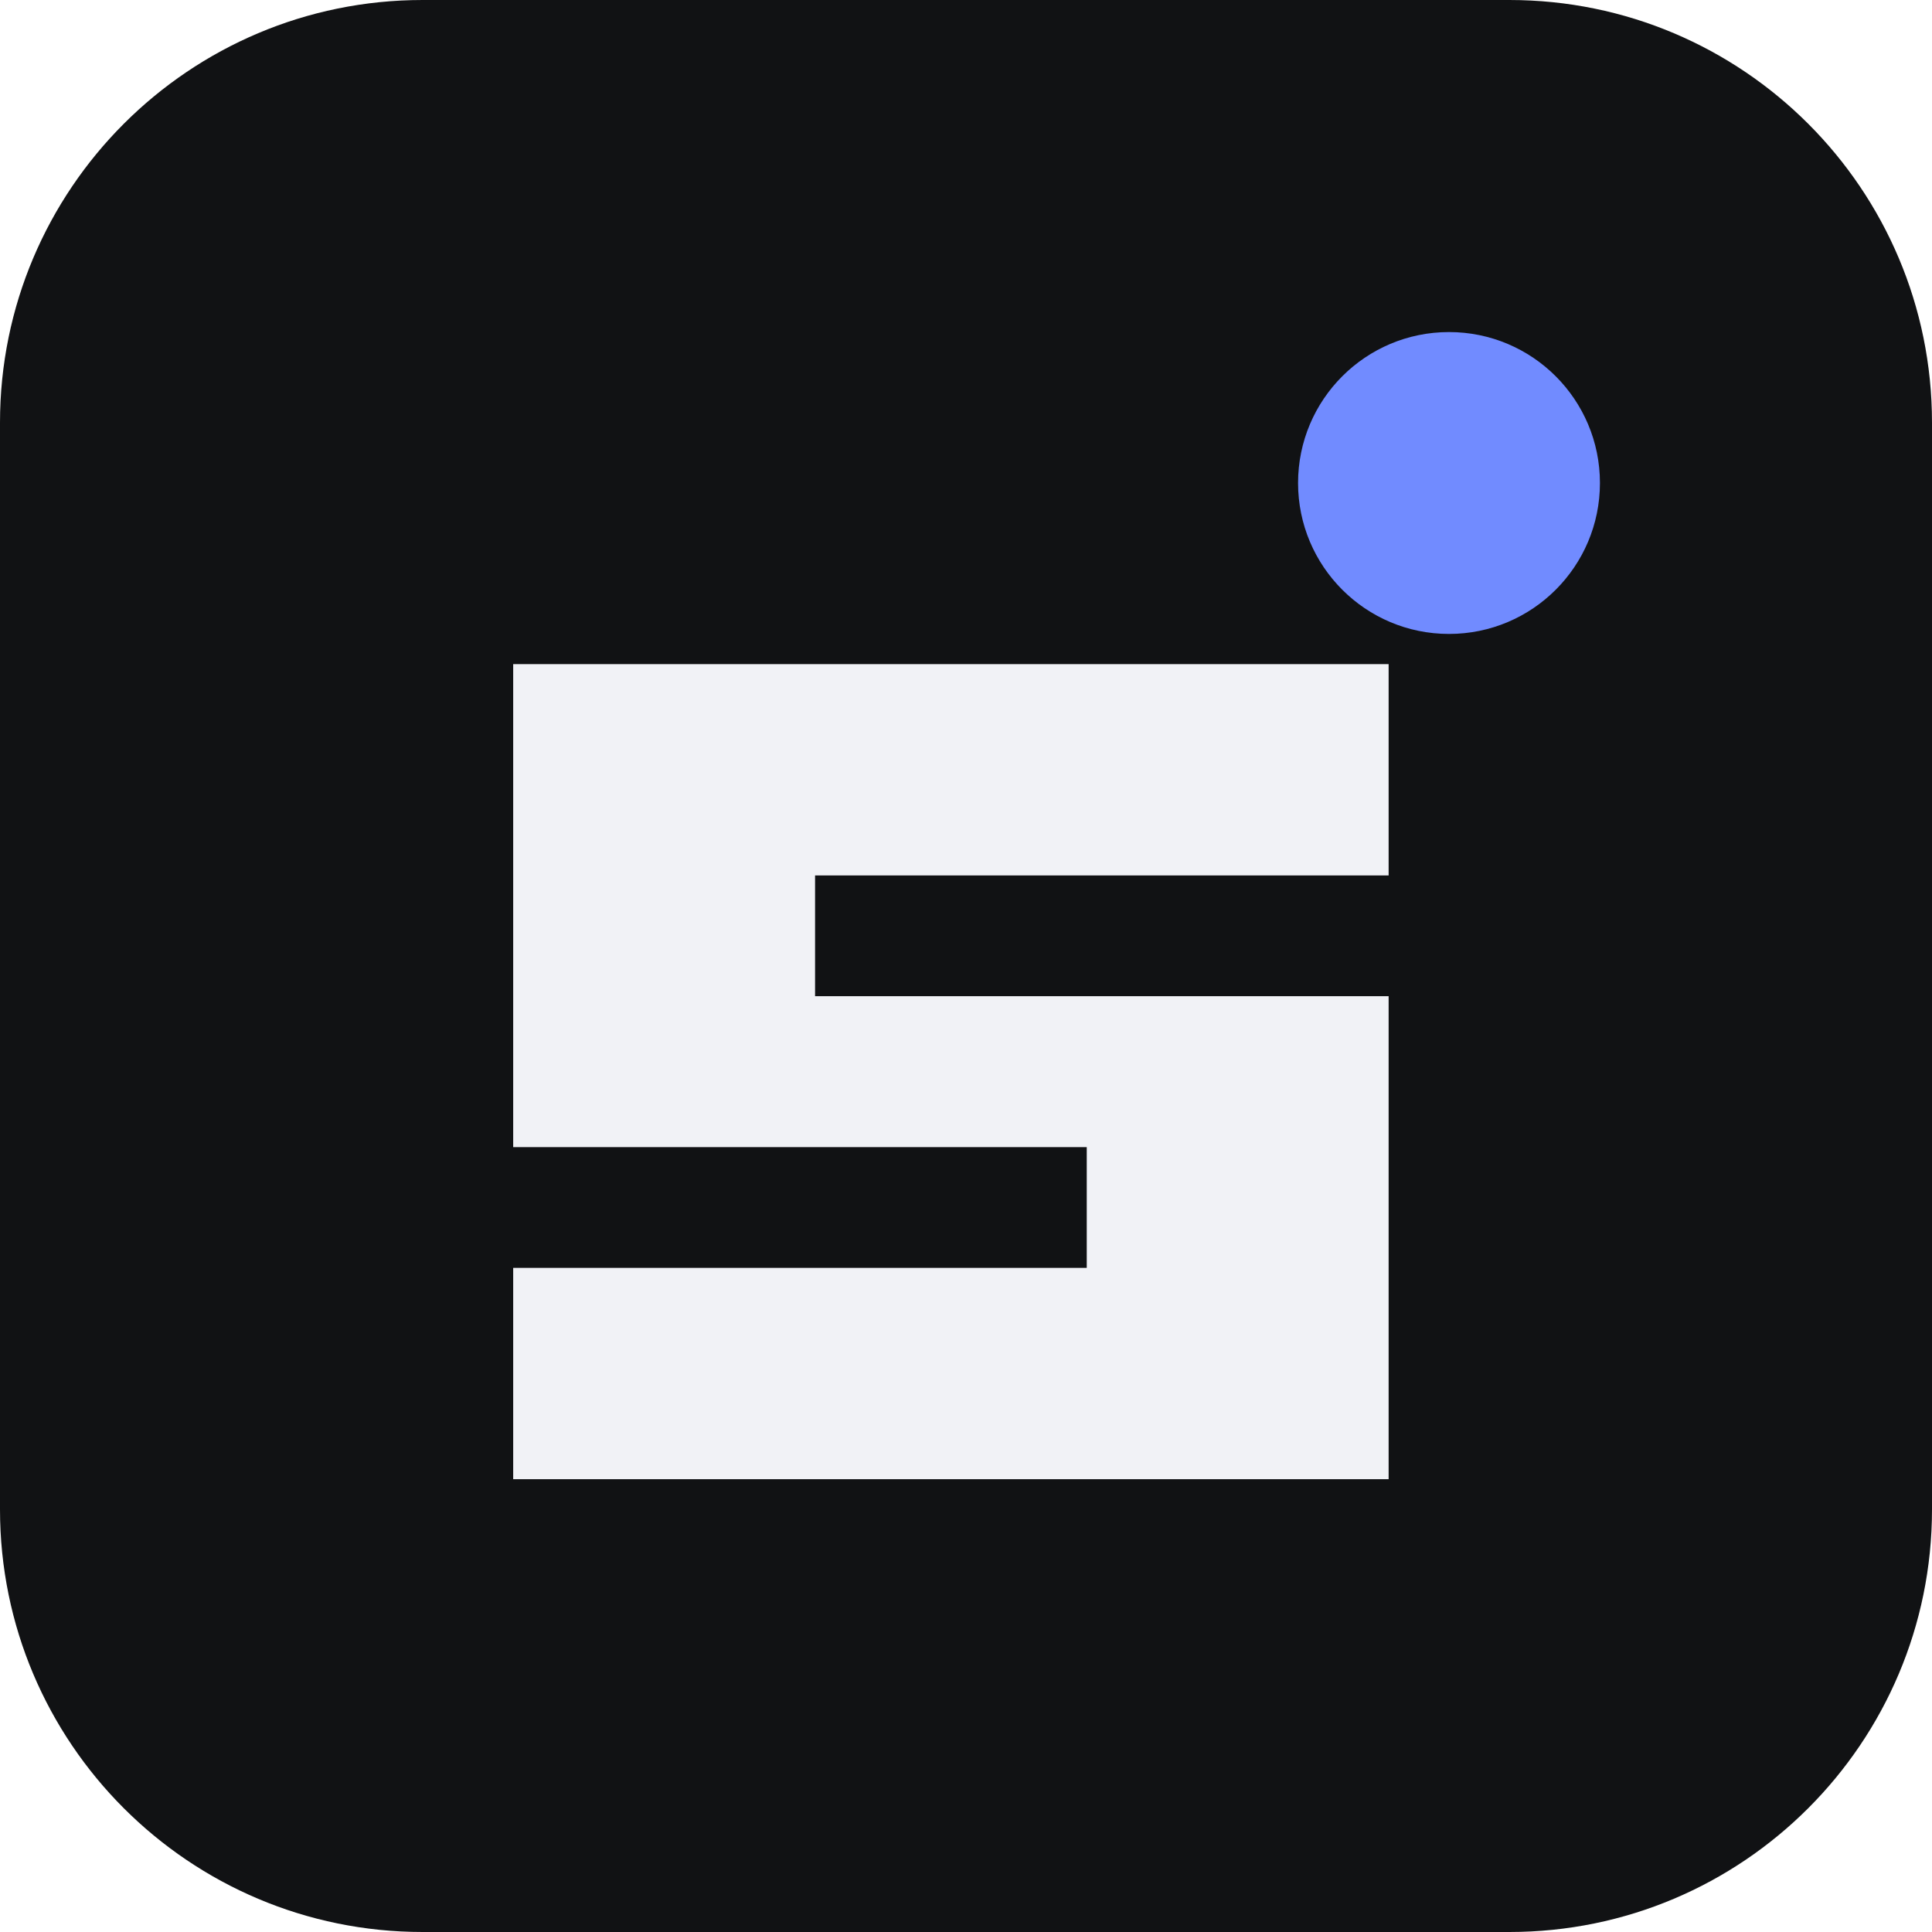
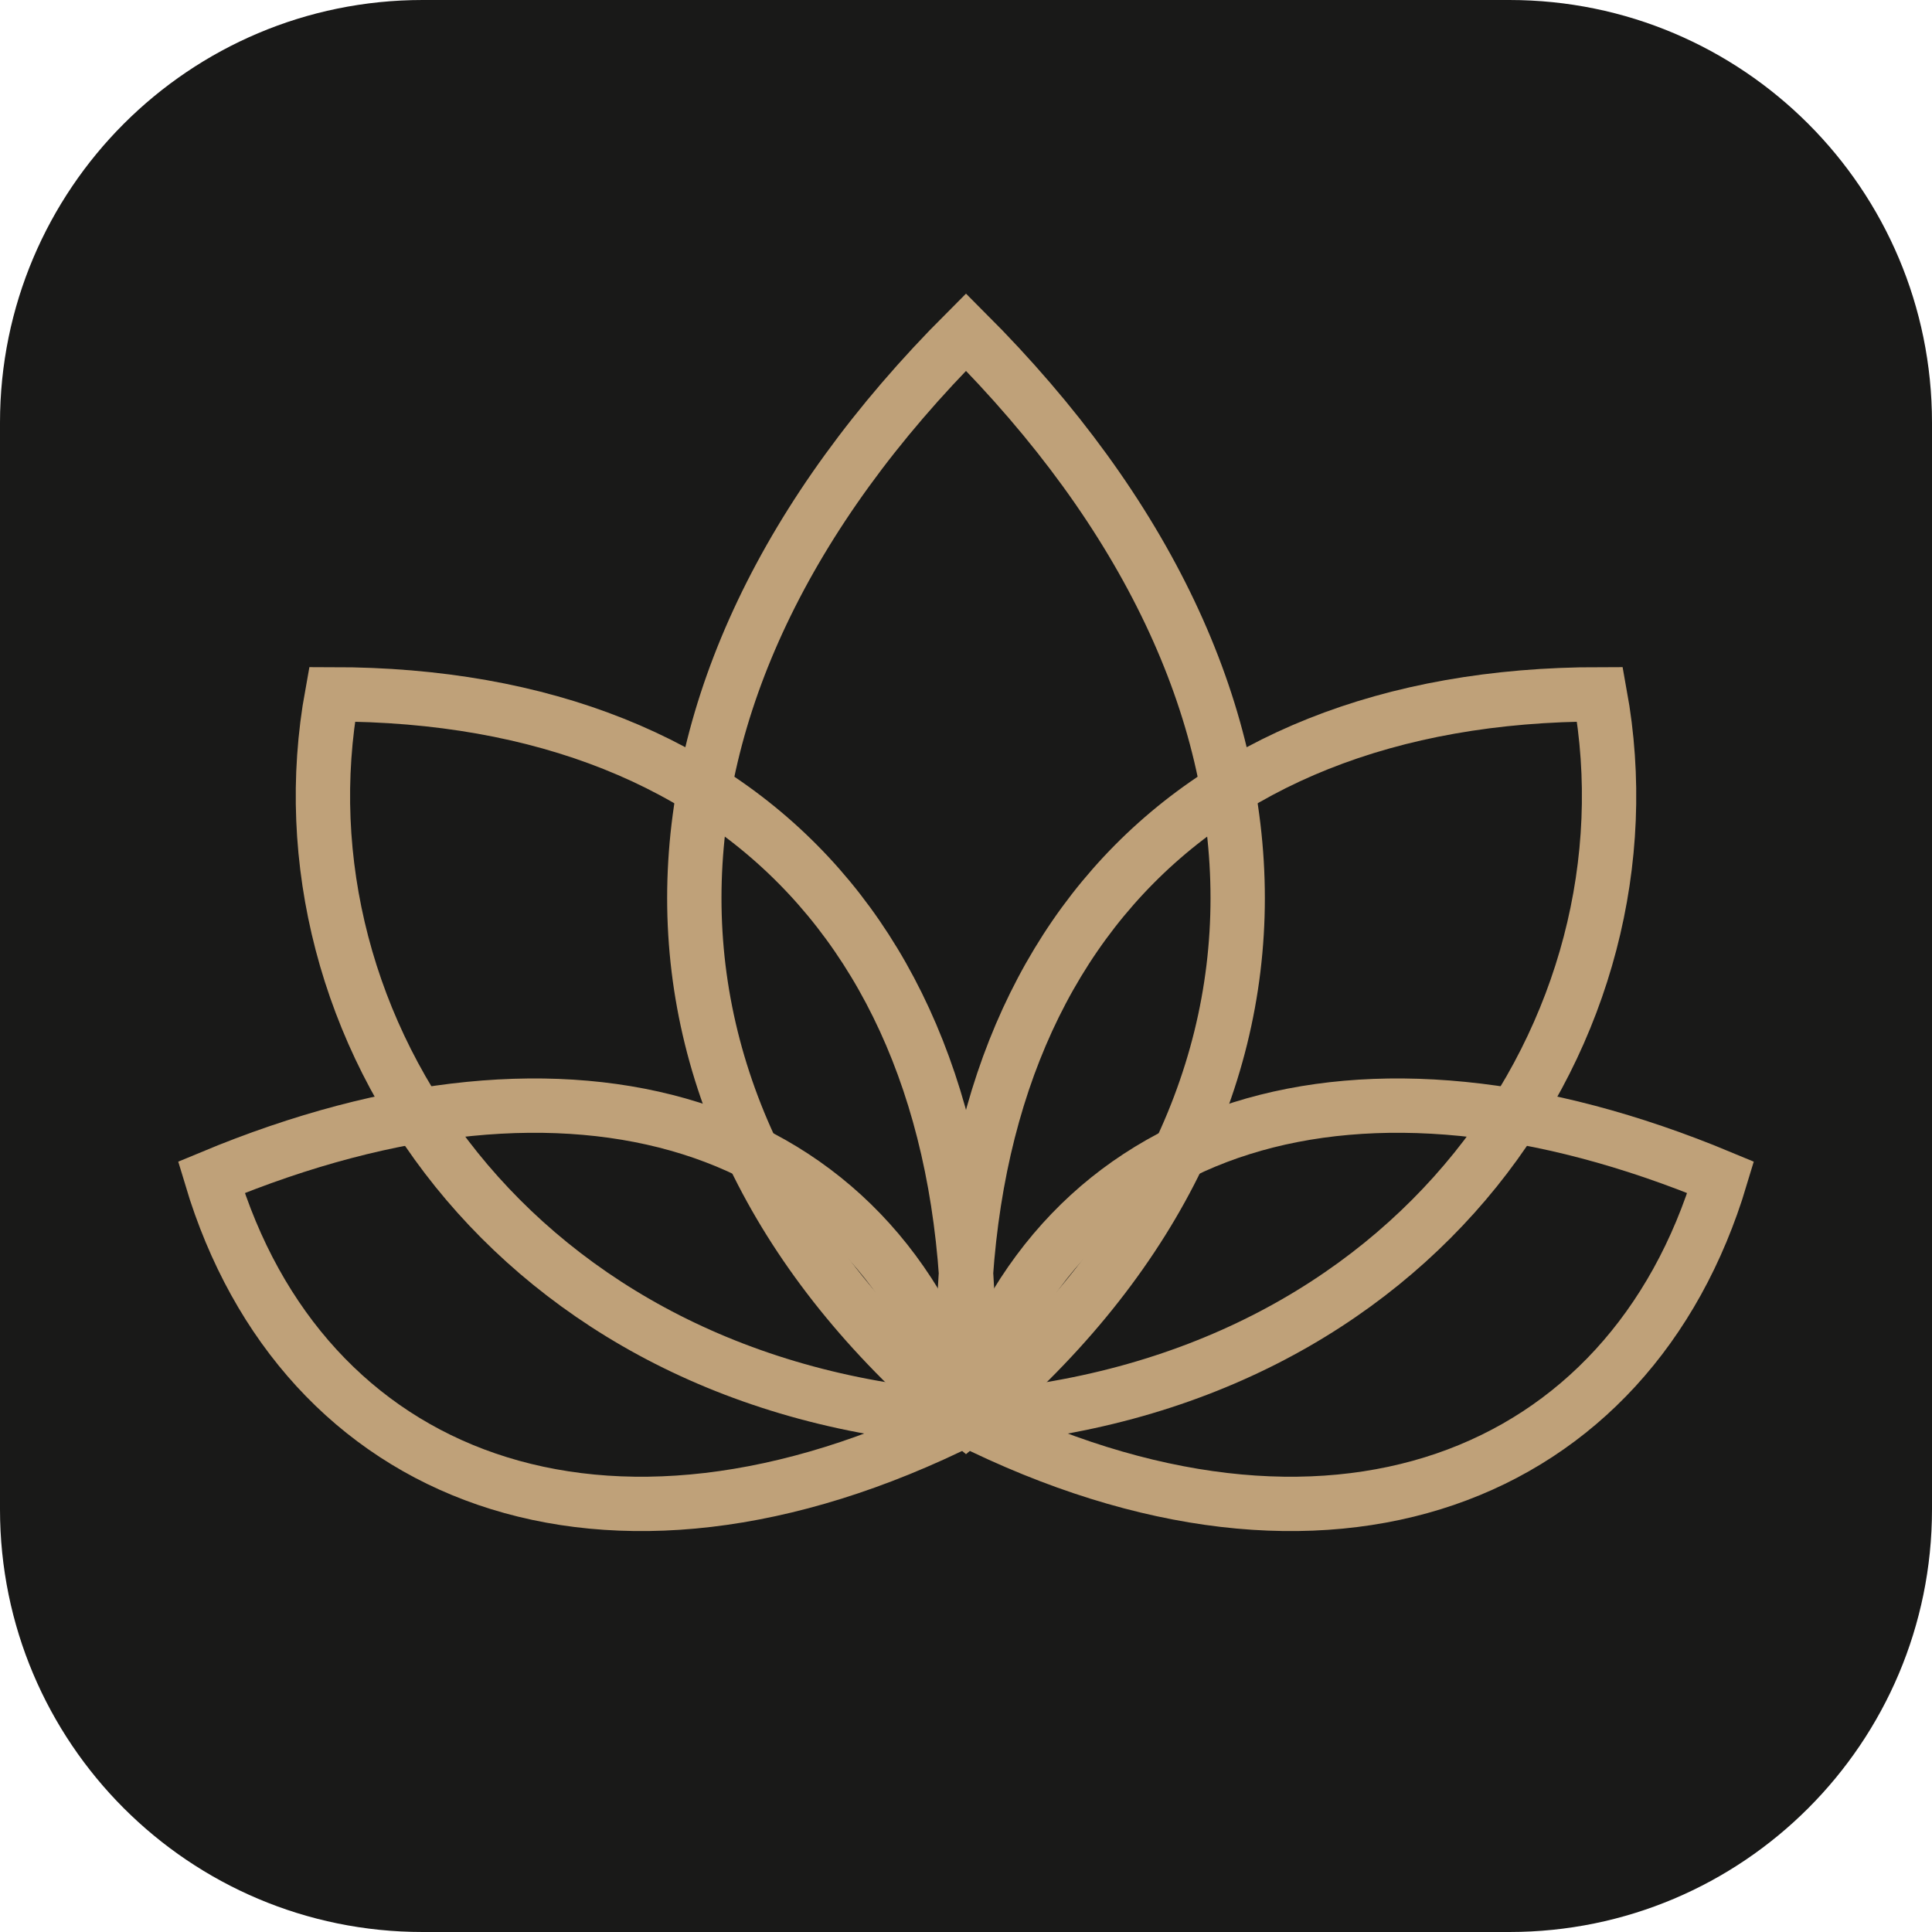
<svg xmlns="http://www.w3.org/2000/svg" viewBox="0 0 64 64">
-   <rect width="64" height="64" rx="14" fill="#111214" />
-   <path d="M17 22h29v7H27v4h19v16H17v-7h19v-4H17z" fill="#f1f2f6" />
-   <circle cx="48" cy="16" r="5" fill="#718bff" />
+   <rect width="64" height="64" rx="14" fill="#191918" />
+   <g fill="none" stroke="#bfa179" stroke-width="1.8">
+     <path d="M32 47C20 37 20 23 32 11c12 12 12 26 0 36Z" />
+     <path d="M32 47C17 46 9 34 11 23c14 0 22 9 21 24Zm0 0c15-1 23-13 21-24-14 0-22 9-21 24Z" />
+     <path d="M32 47C20 53 10 49 7 39c12-5 22-2 25 8Zm0 0c12 6 22 2 25-8-12-5-22-2-25 8Z" />
+   </g>
</svg>
